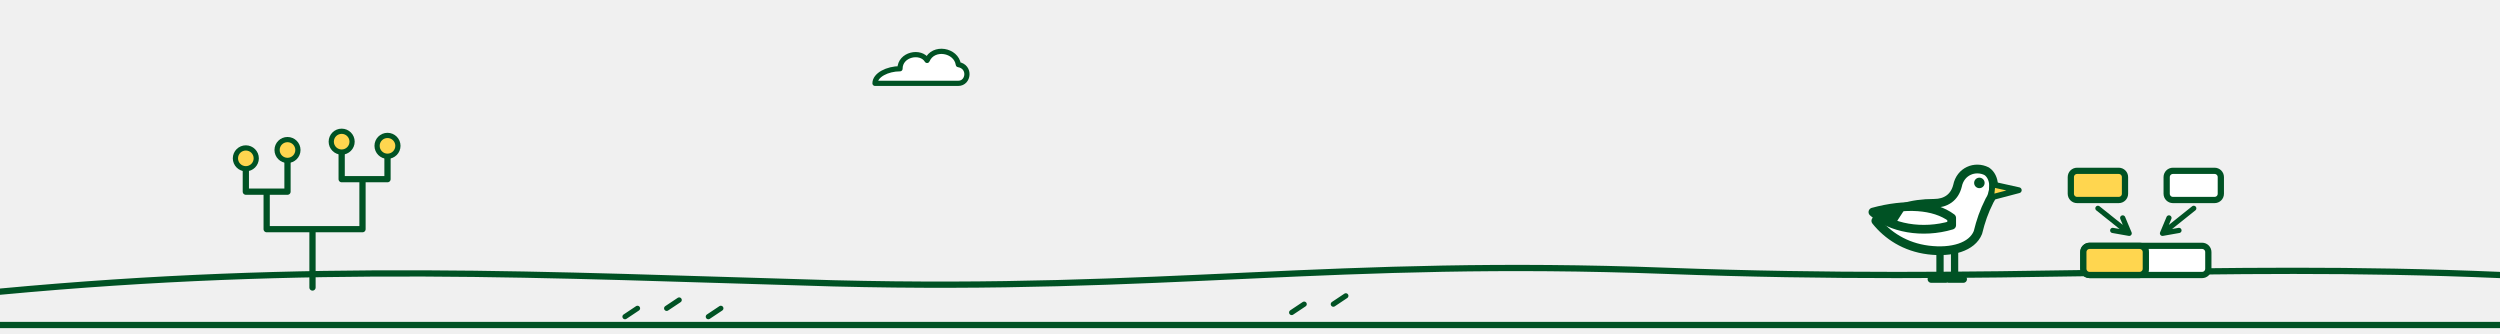
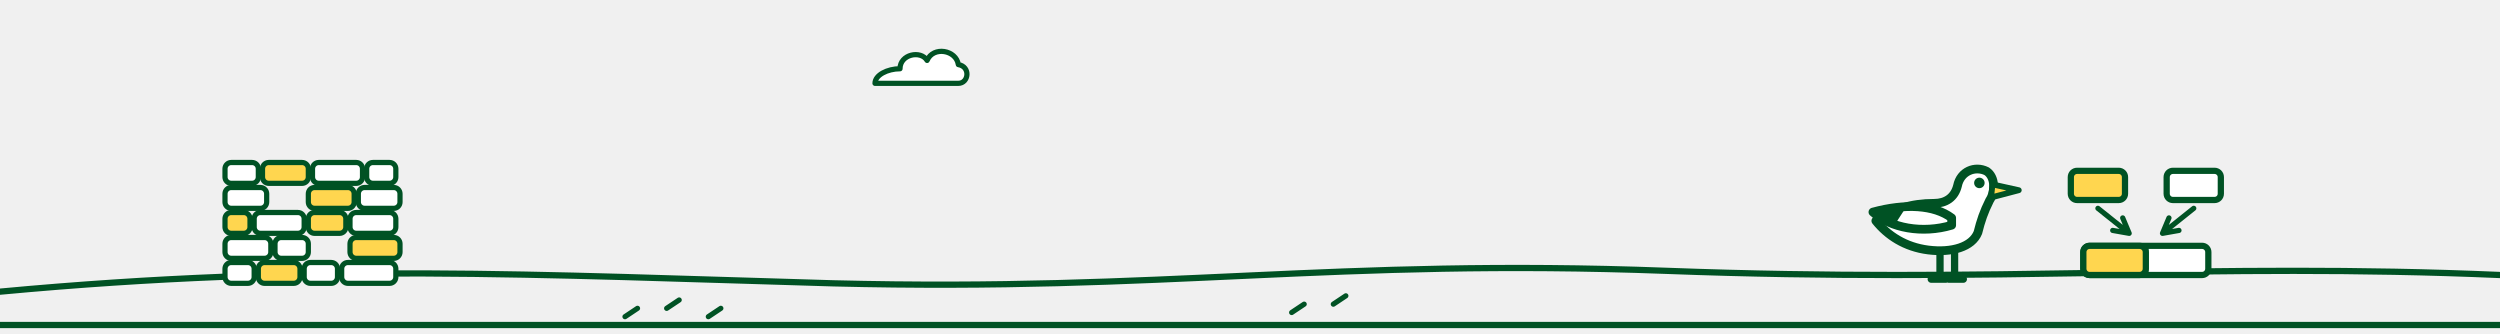
<svg xmlns="http://www.w3.org/2000/svg" viewBox="0 0 1200 160">
  <g fill="none" stroke="#005224" stroke-width="3" stroke-linecap="round" stroke-linejoin="round">
    <path d="M0,140 C150,126 260,132 400,136 C560,140 640,124 800,130 C960,136 1060,126 1200,132" />
    <path d="M0,156 H1200" />
    <path d="M300,152 l6,-4 M320,148 l6,-4 M340,152 l6,-4 M620,150 l6,-4 M640,146 l6,-4" stroke-width="2.5" />
-     <path d="M150,138 V110 M150,110 H128 V92 M150,110 H174 V86 M128,92 H118 V80 M128,92 H138 V76 M174,86 H164 V72 M174,86 H186 V74" />
-     <g fill="#FFD64F" stroke-width="2.5">
-       <circle cx="118" cy="76" r="5" />
-       <circle cx="138" cy="72" r="5" />
-       <circle cx="164" cy="68" r="5" />
-       <circle cx="186" cy="70" r="5" />
-     </g>
    <path d="M420,40 H460 C465,40 466,32 460,31 C459,24 448,22 445,29 C442,24 432,26 432,33 C426,33 420,36 420,40 Z" fill="#FFFFFF" stroke-width="2.5" />
+     <rect x="108" y="126" width="14" height="10" rx="3" fill="#FFFFFF" stroke-width="2.5" />
+     <rect x="124" y="126" width="20" height="10" rx="3" fill="#FFD64F" stroke-width="2.5" />
+     <rect x="146" y="126" width="16" height="10" rx="3" fill="#FFFFFF" stroke-width="2.5" />
+     <rect x="164" y="126" width="26" height="10" rx="3" fill="#FFFFFF" stroke-width="2.5" />
+     <rect x="108" y="114" width="22" height="10" rx="3" fill="#FFFFFF" stroke-width="2.5" />
+     <rect x="132" y="114" width="16" height="10" rx="3" fill="#FFFFFF" stroke-width="2.5" />
+     <rect x="168" y="114" width="24" height="10" rx="3" fill="#FFD64F" stroke-width="2.5" />
+     <rect x="108" y="102" width="12" height="10" rx="3" fill="#FFD64F" stroke-width="2.5" />
+     <rect x="122" y="102" width="24" height="10" rx="3" fill="#FFFFFF" stroke-width="2.5" />
+     <rect x="148" y="102" width="18" height="10" rx="3" fill="#FFD64F" stroke-width="2.5" />
+     <rect x="168" y="102" width="22" height="10" rx="3" fill="#FFFFFF" stroke-width="2.5" />
+     <rect x="108" y="90" width="20" height="10" rx="3" fill="#FFFFFF" stroke-width="2.5" />
+     <rect x="148" y="90" width="22" height="10" rx="3" fill="#FFD64F" stroke-width="2.5" />
+     <rect x="172" y="90" width="20" height="10" rx="3" fill="#FFFFFF" stroke-width="2.5" />
+     <rect x="108" y="78" width="16" height="10" rx="3" fill="#FFFFFF" stroke-width="2.5" />
+     <rect x="126" y="78" width="22" height="10" rx="3" fill="#FFD64F" stroke-width="2.5" />
+     <rect x="150" y="78" width="24" height="10" rx="3" fill="#FFFFFF" stroke-width="2.5" />
+     <rect x="176" y="78" width="14" height="10" rx="3" fill="#FFFFFF" stroke-width="2.5" />
    <rect x="994" y="82" width="26" height="14" rx="3" fill="#FFD64F" />
    <rect x="1040" y="82" width="26" height="14" rx="3" fill="#FFFFFF" />
    <path d="M1007,100 L1022,112 M1014.1,110.6 L1022,112 L1018.9,104.6" stroke-width="2.5" />
    <path d="M1053,100 L1038,112 M1041.1,104.6 L1038,112 L1045.9,110.6" stroke-width="2.5" />
    <rect x="1000" y="118" width="60" height="14" rx="3" fill="#FFFFFF" />
    <path d="M1030,118 V132" stroke-width="2.5" />
    <rect x="1000" y="118" width="30" height="14" rx="3" fill="#FFD64F" />
    <g transform="translate(850 36) scale(1.4)">
      <path d="M58,59.5 V70 M63,59 V70 M55,70 H60 M61,70 H66" stroke-width="2.5" />
      <path d="M36,50 C42,46 48,44 56,44 C60,44 63,42 64,38 C65,33 70,31 74,33 C77,35 77,40 75,43 C73,47 72,50 71,54 C69,59 62,61 54,60 C46,59 40,55 36,50 Z" fill="#FFFFFF" />
      <path d="M76,37.5 L85,39.5 L75.5,42 Z" fill="#FFD64F" stroke-width="2" />
      <circle cx="71.5" cy="37" r="1.8" fill="#005224" stroke="none" />
      <path d="M62,49 C56,44.5 46,44 35,47 C41,52.5 52,54.5 62,51.5 Z" fill="#FFFFFF" />
      <path d="M35,47 C38.5,46 42,45.5 45,45.6 L41.5,51 C39,50.2 36.8,48.8 35,47 Z" fill="#005224" stroke-width="2" />
    </g>
  </g>
</svg>
